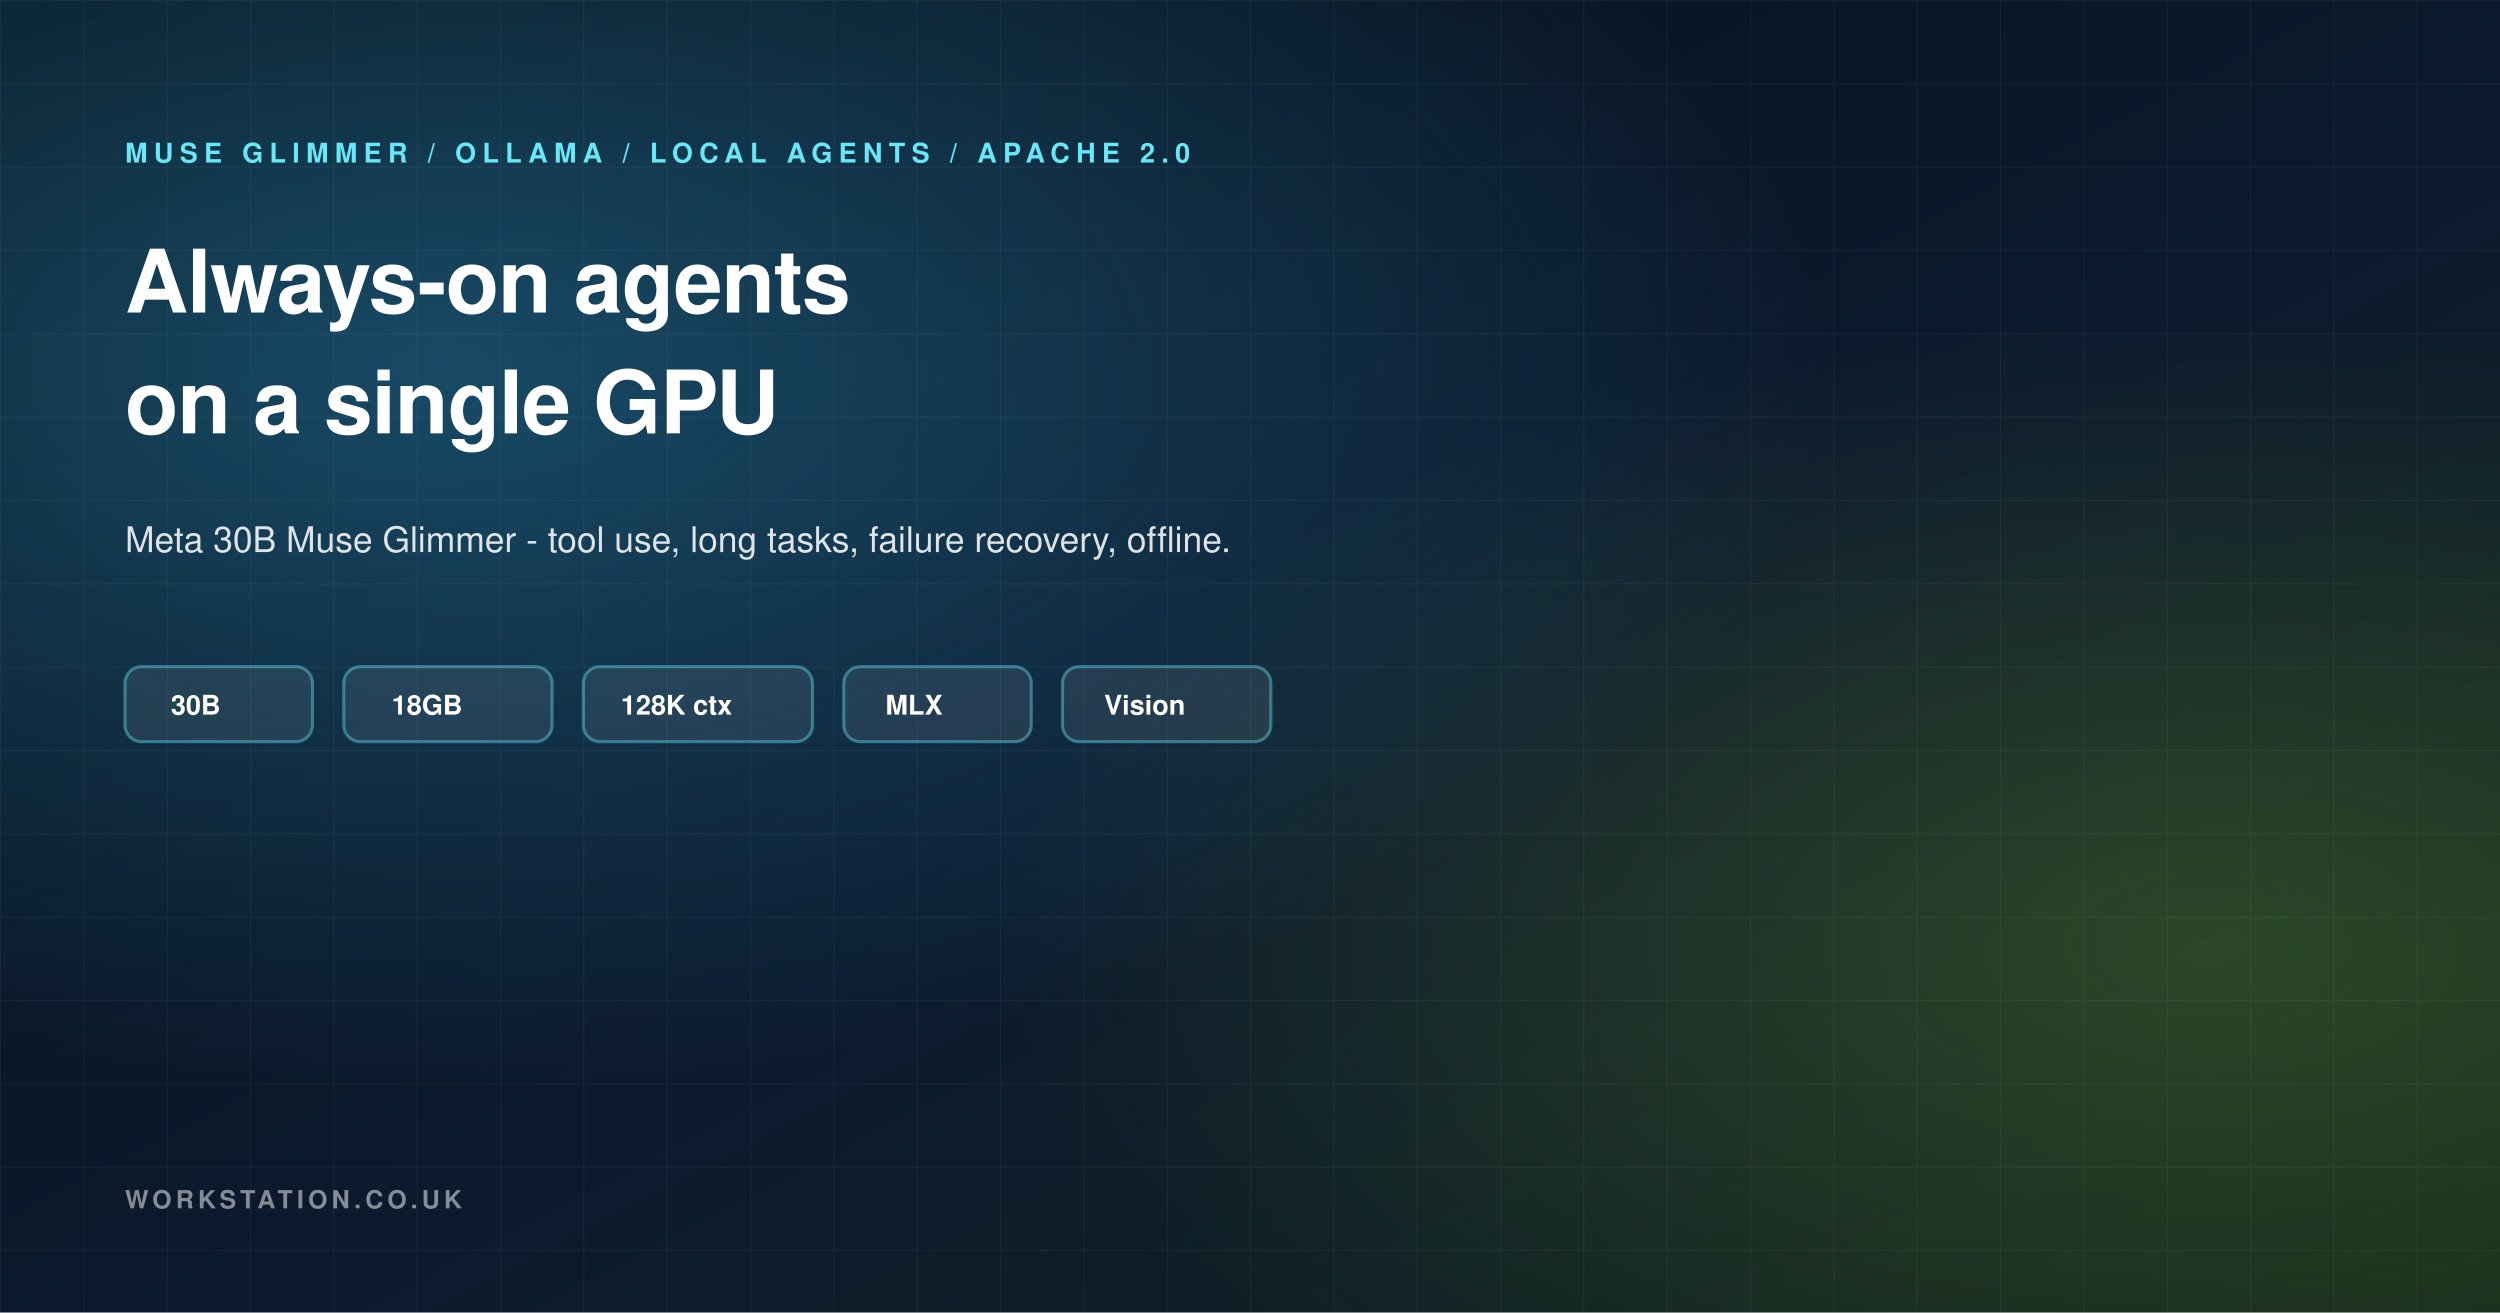
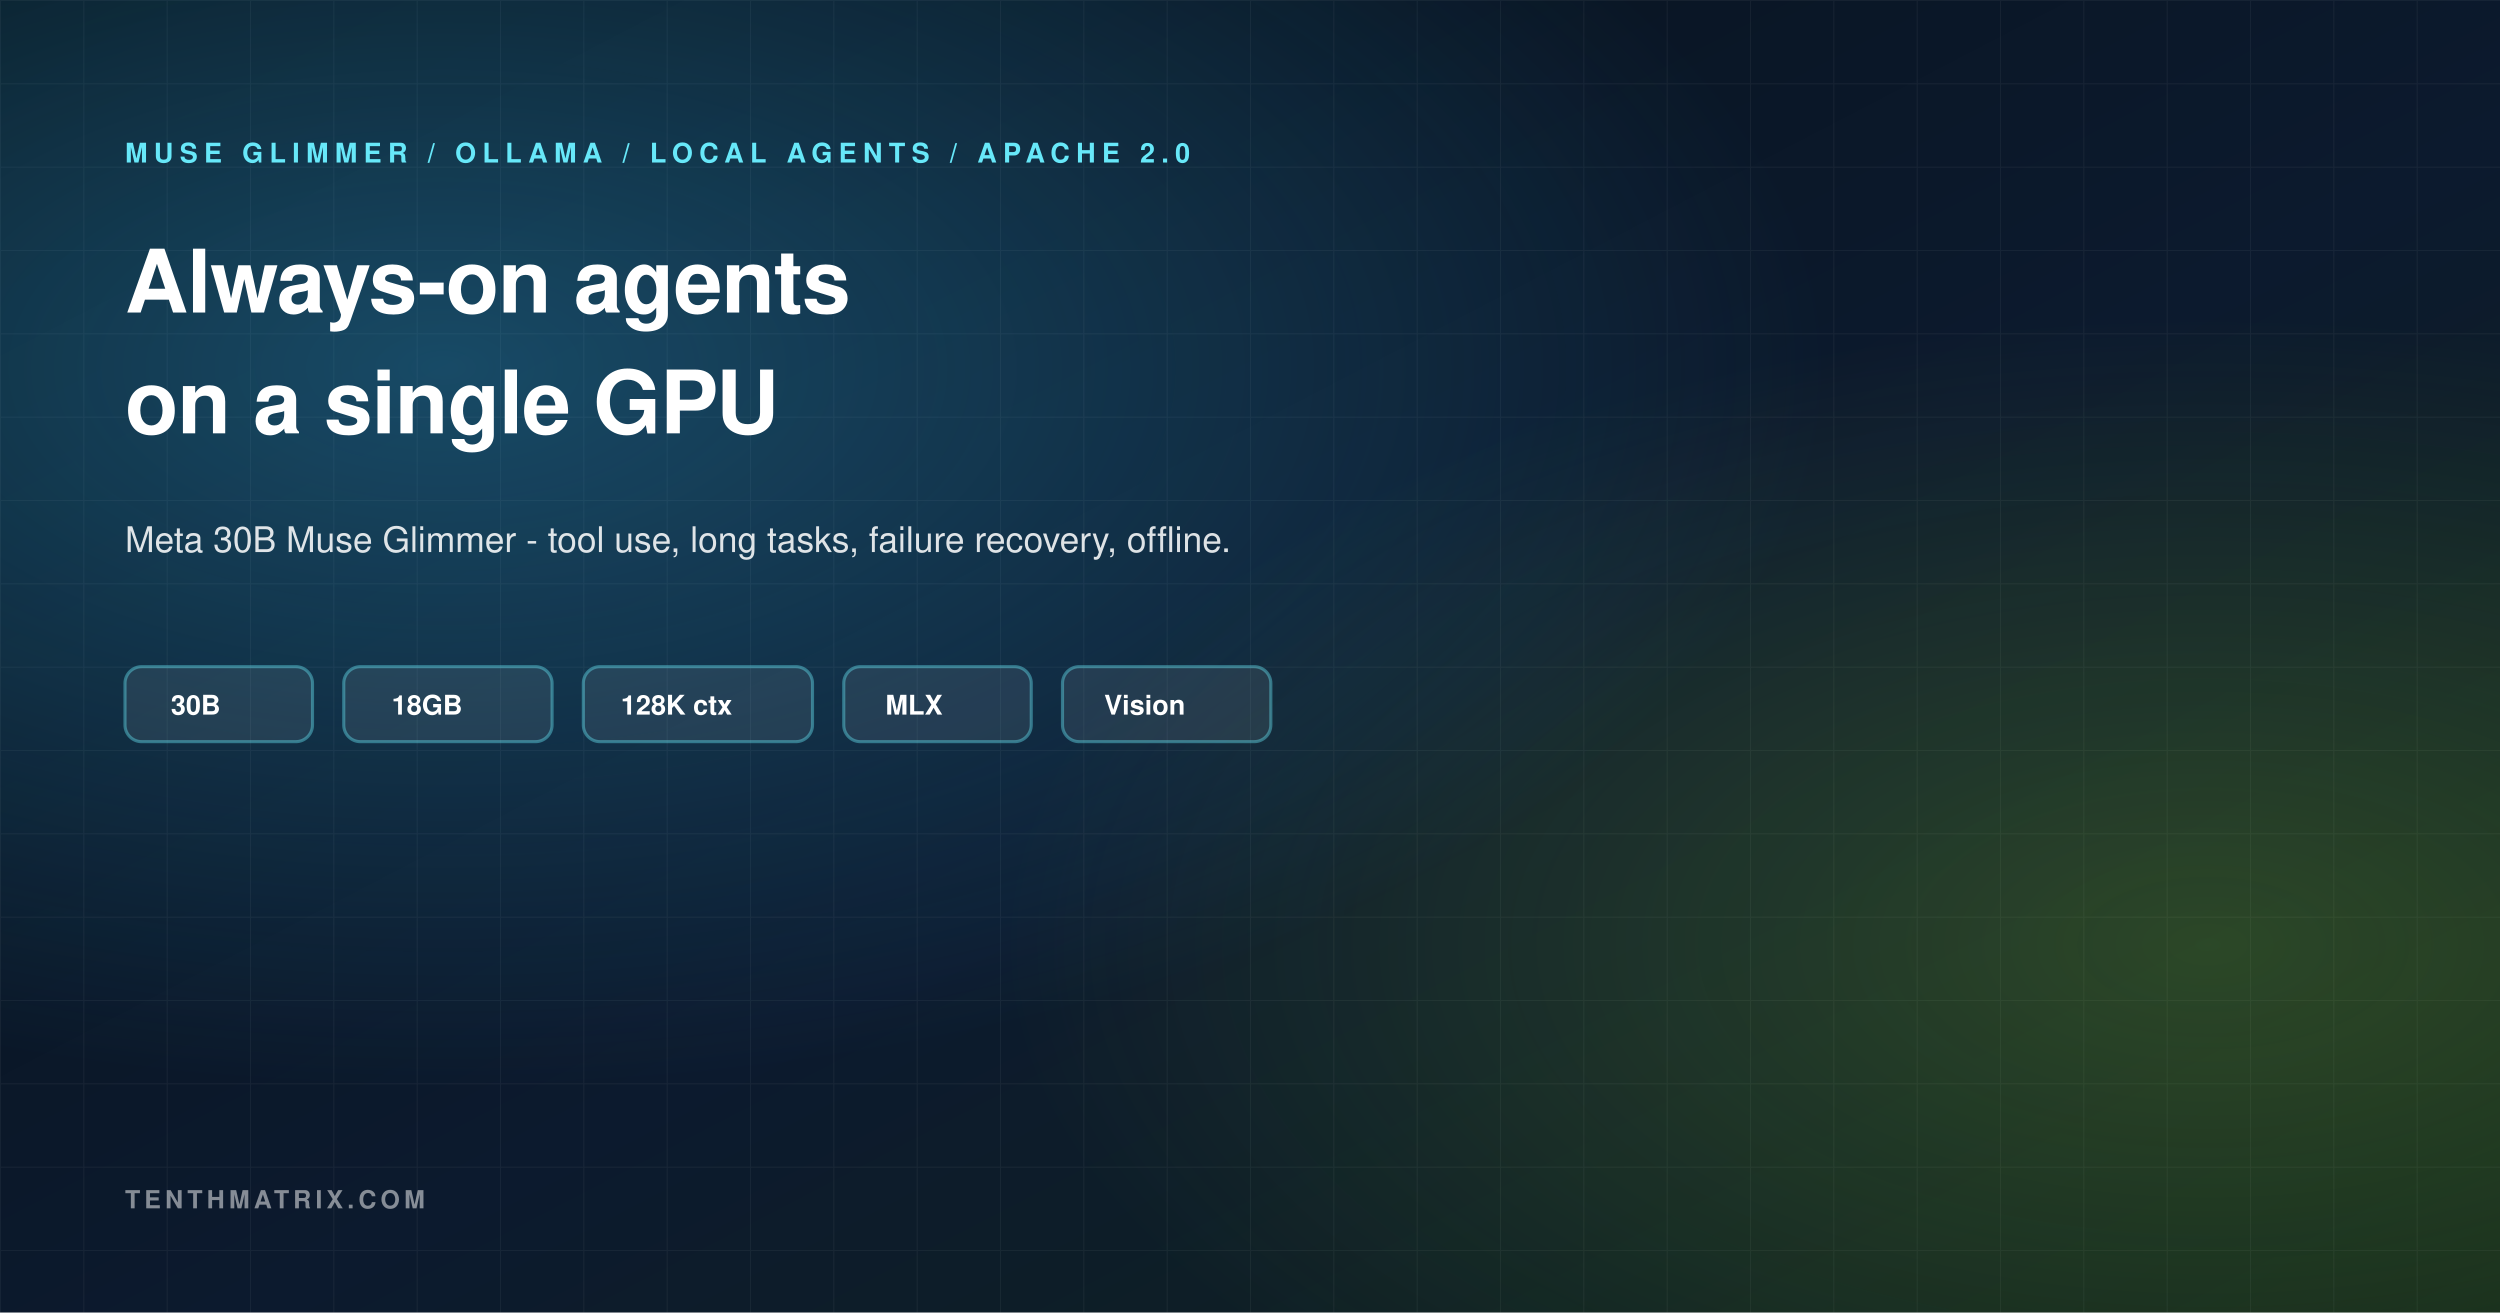
<svg xmlns="http://www.w3.org/2000/svg" width="1200" height="630" viewBox="0 0 1200 630" role="img" aria-label="Meta Muse Glimmer on Ollama for local agentic AI">
  <defs>
    <linearGradient id="bg" x1="0" y1="0" x2="1" y2="1">
      <stop offset="0" stop-color="#061018" />
      <stop offset="0.55" stop-color="#0c1a2e" />
      <stop offset="1" stop-color="#10241c" />
    </linearGradient>
    <radialGradient id="g1" cx="0.18" cy="0.28" r="0.55">
      <stop offset="0" stop-color="#38bdf8" stop-opacity="0.32" />
      <stop offset="1" stop-color="#38bdf8" stop-opacity="0" />
    </radialGradient>
    <radialGradient id="g2" cx="0.88" cy="0.72" r="0.48">
      <stop offset="0" stop-color="#a3e635" stop-opacity="0.2" />
      <stop offset="1" stop-color="#a3e635" stop-opacity="0" />
    </radialGradient>
    <pattern id="grid" width="40" height="40" patternUnits="userSpaceOnUse">
      <path d="M40 0 H0 V40" fill="none" stroke="#ffffff" stroke-opacity="0.05" stroke-width="1" />
    </pattern>
    <style>
      .kicker { fill: #67e8f9; font: 700 13px system-ui, -apple-system, Segoe UI, Helvetica, Arial, sans-serif; letter-spacing: 3px; }
      .title { fill: #ffffff; font: 800 42px system-ui, -apple-system, Segoe UI, Helvetica, Arial, sans-serif; letter-spacing: -0.5px; }
      .sub { fill: rgba(255,255,255,0.86); font: 500 17px system-ui, -apple-system, Segoe UI, Helvetica, Arial, sans-serif; }
      .chip { fill: rgba(255,255,255,0.08); stroke: rgba(103,232,249,0.4); stroke-width: 1.5; }
      .chipText { fill: #ffffff; font: 700 13px system-ui, -apple-system, Segoe UI, Helvetica, Arial, sans-serif; }
      .brand { fill: rgba(255,255,255,0.5); font: 700 12px system-ui, -apple-system, Segoe UI, Helvetica, Arial, sans-serif; letter-spacing: 2px; }
    </style>
  </defs>
  <rect width="1200" height="630" fill="url(#bg)" />
  <rect width="1200" height="630" fill="url(#grid)" />
  <rect width="1200" height="630" fill="url(#g1)" />
  <rect width="1200" height="630" fill="url(#g2)" />
  <text class="kicker" x="60" y="78">MUSE GLIMMER  /  OLLAMA  /  LOCAL AGENTS  /  APACHE 2.0</text>
  <text class="title" x="60" y="150">Always-on agents</text>
  <text class="title" x="60" y="208">on a single GPU</text>
  <text class="sub" x="60" y="265">Meta 30B Muse Glimmer - tool use, long tasks, failure recovery, offline.</text>
  <rect class="chip" x="60" y="320" width="90" height="36" rx="8" />
  <text class="chipText" x="82" y="343">30B</text>
  <rect class="chip" x="165" y="320" width="100" height="36" rx="8" />
  <text class="chipText" x="188" y="343">18GB</text>
  <rect class="chip" x="280" y="320" width="110" height="36" rx="8" />
  <text class="chipText" x="298" y="343">128K ctx</text>
  <rect class="chip" x="405" y="320" width="90" height="36" rx="8" />
  <text class="chipText" x="425" y="343">MLX</text>
  <rect class="chip" x="510" y="320" width="100" height="36" rx="8" />
  <text class="chipText" x="530" y="343">Vision</text>
-   <text class="brand" x="60" y="580">WORKSTATION.CO.UK</text>
+   <text class="brand" x="60" y="580">TENTHMATRIX.COM</text>
</svg>
